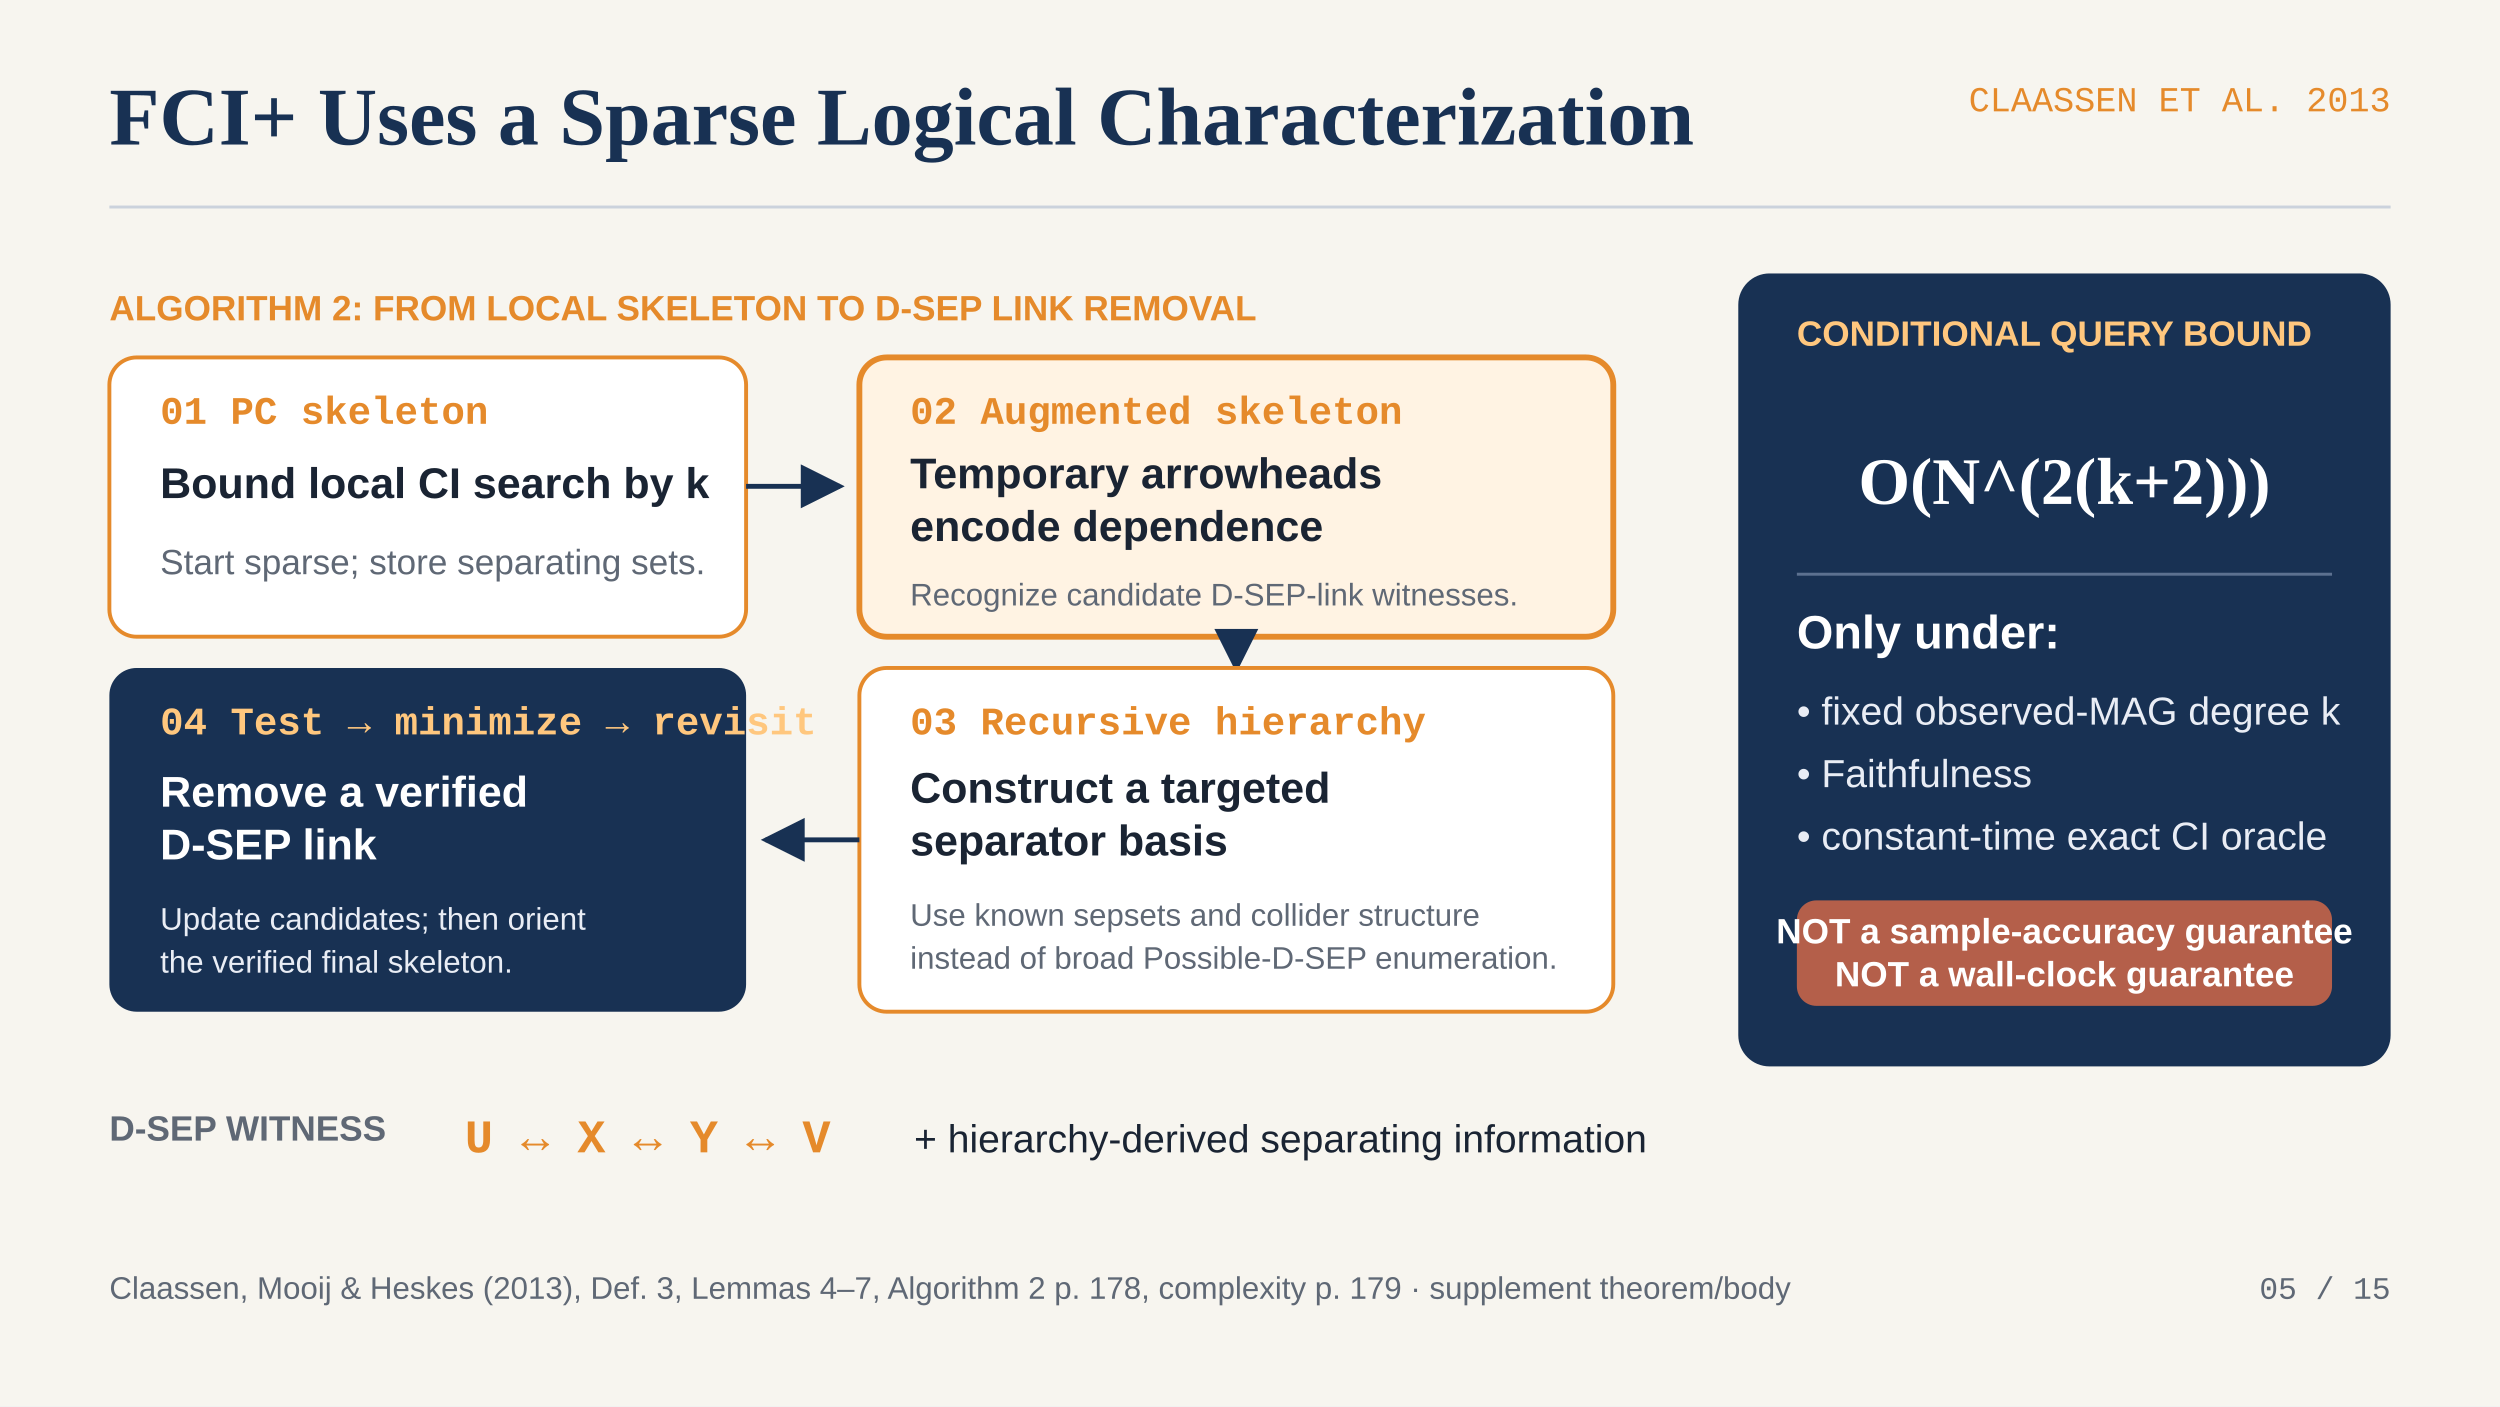
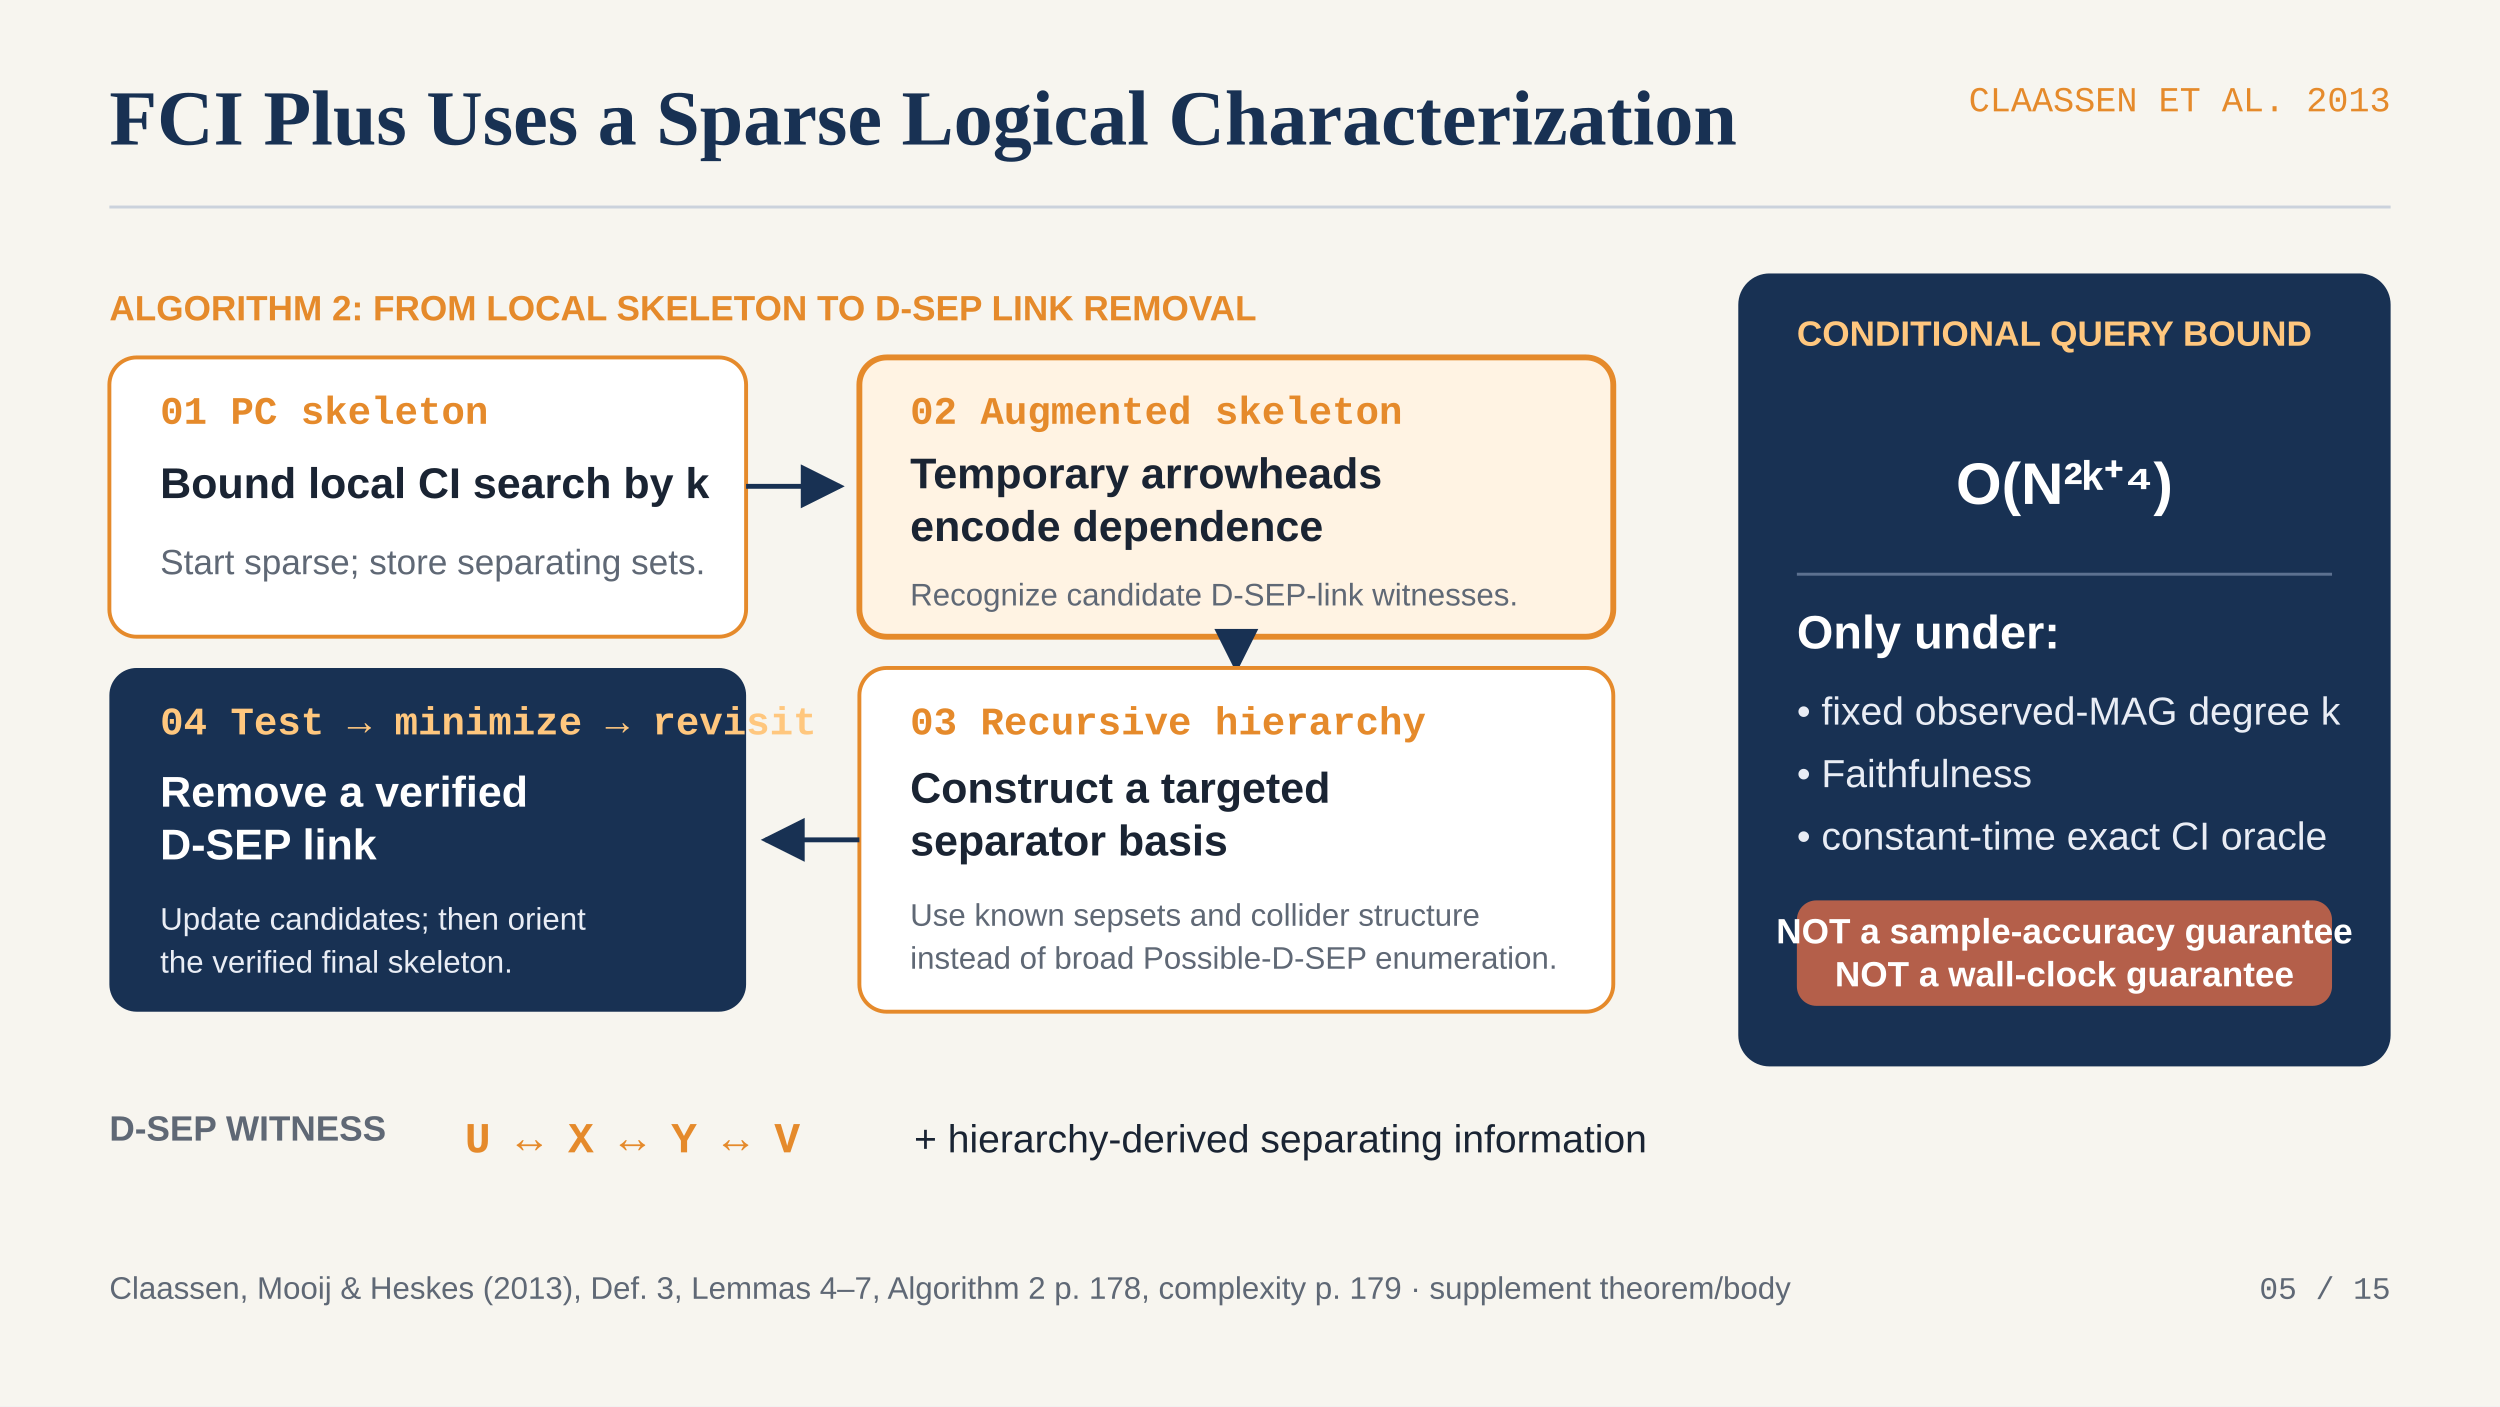
<svg xmlns="http://www.w3.org/2000/svg" viewBox="0 0 1280 720" width="1280" height="720" data-pptx-page-role="content">
  <defs>
    <marker id="arrow-05" markerWidth="9" markerHeight="9" refX="8" refY="4.5" orient="auto">
      <path d="M0,0 L9,4.5 L0,9 z" fill="#183153" />
    </marker>
  </defs>
  <rect id="page-background-05" data-pptx-role="background" x="0" y="0" width="1280" height="720" fill="#F7F5EF" />
  <g id="header-05" data-pptx-bounds="56 36 1168 86">
-     <text x="56" y="74" font-family="Georgia, Times New Roman, serif" font-size="42" font-weight="700" fill="#183153">FCI+ Uses a Sparse Logical Characterization</text>
+     <text x="56" y="74" font-family="Georgia, Times New Roman, serif" font-size="40" font-weight="700" fill="#183153">FCI Plus Uses a Sparse Logical Characterization</text>
    <text x="1224" y="57" text-anchor="end" font-family="Consolas, Courier New, monospace" font-size="18" fill="#E58A2B">CLAASSEN ET AL. 2013</text>
    <line x1="56" y1="106" x2="1224" y2="106" stroke="#CBD2DC" stroke-width="1.5" />
  </g>
  <g id="fci-plus-flow-05" data-pptx-bounds="56 140 800 406">
    <text x="56" y="164" font-family="Arial, Helvetica, sans-serif" font-size="18" font-weight="700" fill="#E58A2B">ALGORITHM 2: FROM LOCAL SKELETON TO D-SEP LINK REMOVAL</text>
    <rect x="56" y="183" width="326" height="143" rx="14" fill="#FFFFFF" stroke="#E58A2B" stroke-width="2" />
    <text x="82" y="217" font-family="Consolas, Courier New, monospace" font-size="20" font-weight="700" fill="#E58A2B">01  PC skeleton</text>
    <text x="82" y="255" font-family="Arial, Helvetica, sans-serif" font-size="22" font-weight="700" fill="#1A2433">Bound local CI search by k</text>
    <text x="82" y="294" font-family="Arial, Helvetica, sans-serif" font-size="18" fill="#5F6875">Start sparse; store separating sets.</text>
    <line x1="382" y1="249" x2="430" y2="249" stroke="#183153" stroke-width="2.5" marker-end="url(#arrow-05)" />
    <rect x="440" y="183" width="386" height="143" rx="14" fill="#FFF3E3" stroke="#E58A2B" stroke-width="3" />
    <text x="466" y="217" font-family="Consolas, Courier New, monospace" font-size="20" font-weight="700" fill="#E58A2B">02  Augmented skeleton</text>
    <text x="466" y="250" font-family="Arial, Helvetica, sans-serif" font-size="22" font-weight="700" fill="#1A2433">Temporary arrowheads<tspan x="466" dy="27">encode dependence</tspan>
    </text>
    <text x="466" y="310" font-family="Arial, Helvetica, sans-serif" font-size="16" fill="#5F6875">Recognize candidate D-SEP-link witnesses.</text>
    <line x1="633" y1="326" x2="633" y2="342" stroke="#183153" stroke-width="2.5" marker-end="url(#arrow-05)" />
    <rect x="440" y="342" width="386" height="176" rx="14" fill="#FFFFFF" stroke="#E58A2B" stroke-width="2" />
    <text x="466" y="376" font-family="Consolas, Courier New, monospace" font-size="20" font-weight="700" fill="#E58A2B">03  Recursive hierarchy</text>
    <text x="466" y="411" font-family="Arial, Helvetica, sans-serif" font-size="22" font-weight="700" fill="#1A2433">Construct a targeted<tspan x="466" dy="27">separator basis</tspan>
    </text>
    <text x="466" y="474" font-family="Arial, Helvetica, sans-serif" font-size="16" fill="#5F6875">Use known sepsets and collider structure<tspan x="466" dy="22">instead of broad Possible-D-SEP enumeration.</tspan>
    </text>
    <line x1="440" y1="430" x2="392" y2="430" stroke="#183153" stroke-width="2.5" marker-end="url(#arrow-05)" />
    <rect x="56" y="342" width="326" height="176" rx="14" fill="#183153" />
    <text x="82" y="376" font-family="Consolas, Courier New, monospace" font-size="20" font-weight="700" fill="#FFC77E">04  Test → minimize → revisit</text>
    <text x="82" y="413" font-family="Arial, Helvetica, sans-serif" font-size="22" font-weight="700" fill="#FFFFFF">Remove a verified<tspan x="82" dy="27">D-SEP link</tspan>
    </text>
    <text x="82" y="476" font-family="Arial, Helvetica, sans-serif" font-size="16" fill="#E9EDF5">Update candidates; then orient<tspan x="82" dy="22">the verified final skeleton.</tspan>
    </text>
  </g>
  <g id="witness-05" data-pptx-bounds="56 558 1168 70">
    <text x="56" y="584" font-family="Arial, Helvetica, sans-serif" font-size="18" font-weight="700" fill="#5F6875">D-SEP WITNESS</text>
-     <text x="238" y="590" font-family="Consolas, Courier New, monospace" font-size="24" font-weight="700" fill="#E58A2B">U ↔ X ↔ Y ↔ V</text>
+     <text x="238" y="590" data-pptx-frame="238 562 210 36" font-family="Consolas, Courier New, monospace" font-size="22" font-weight="700" fill="#E58A2B">U ↔ X ↔ Y ↔ V</text>
    <text x="468" y="590" font-family="Arial, Helvetica, sans-serif" font-size="20" fill="#1A2433">+ hierarchy-derived separating information</text>
  </g>
  <g id="complexity-05" data-pptx-bounds="890 140 334 406">
    <rect x="890" y="140" width="334" height="406" rx="16" fill="#183153" />
    <text x="920" y="177" font-family="Arial, Helvetica, sans-serif" font-size="18" font-weight="700" fill="#FFC77E">CONDITIONAL QUERY BOUND</text>
-     <text x="1057" y="258" text-anchor="middle" font-family="Georgia, Times New Roman, serif" font-size="34" font-weight="700" fill="#FFFFFF">O(N^(2(k+2)))</text>
+     <text x="1057" y="258" data-pptx-frame="920 220 274 58" text-anchor="middle" font-family="Arial, Helvetica, sans-serif" font-size="30" font-weight="700" fill="#FFFFFF">O(N²ᵏ⁺⁴)</text>
    <line x1="920" y1="294" x2="1194" y2="294" stroke="#5C7190" stroke-width="1.5" />
    <text x="920" y="332" font-family="Arial, Helvetica, sans-serif" font-size="24" font-weight="700" fill="#FFFFFF">Only under:</text>
    <text x="920" y="371" font-family="Arial, Helvetica, sans-serif" font-size="20" fill="#E9EDF5">• fixed observed-MAG degree k<tspan x="920" dy="32">• Faithfulness</tspan>
      <tspan x="920" dy="32">• constant-time exact CI oracle</tspan>
    </text>
    <rect x="920" y="461" width="274" height="54" rx="10" fill="#B45F4A" />
    <text x="1057" y="483" text-anchor="middle" font-family="Arial, Helvetica, sans-serif" font-size="18" font-weight="700" fill="#FFFFFF">NOT a sample-accuracy guarantee<tspan x="1057" dy="22">NOT a wall-clock guarantee</tspan>
    </text>
  </g>
  <g id="footer-05" data-pptx-bounds="56 640 1168 48">
    <text x="56" y="665" font-family="Arial, Helvetica, sans-serif" font-size="16" fill="#5F6875">Claassen, Mooij &amp; Heskes (2013), Def. 3, Lemmas 4–7, Algorithm 2 p. 178, complexity p. 179 · supplement theorem/body</text>
    <text x="1224" y="665" text-anchor="end" font-family="Consolas, Courier New, monospace" font-size="16" fill="#5F6875">05 / 15</text>
  </g>
</svg>
